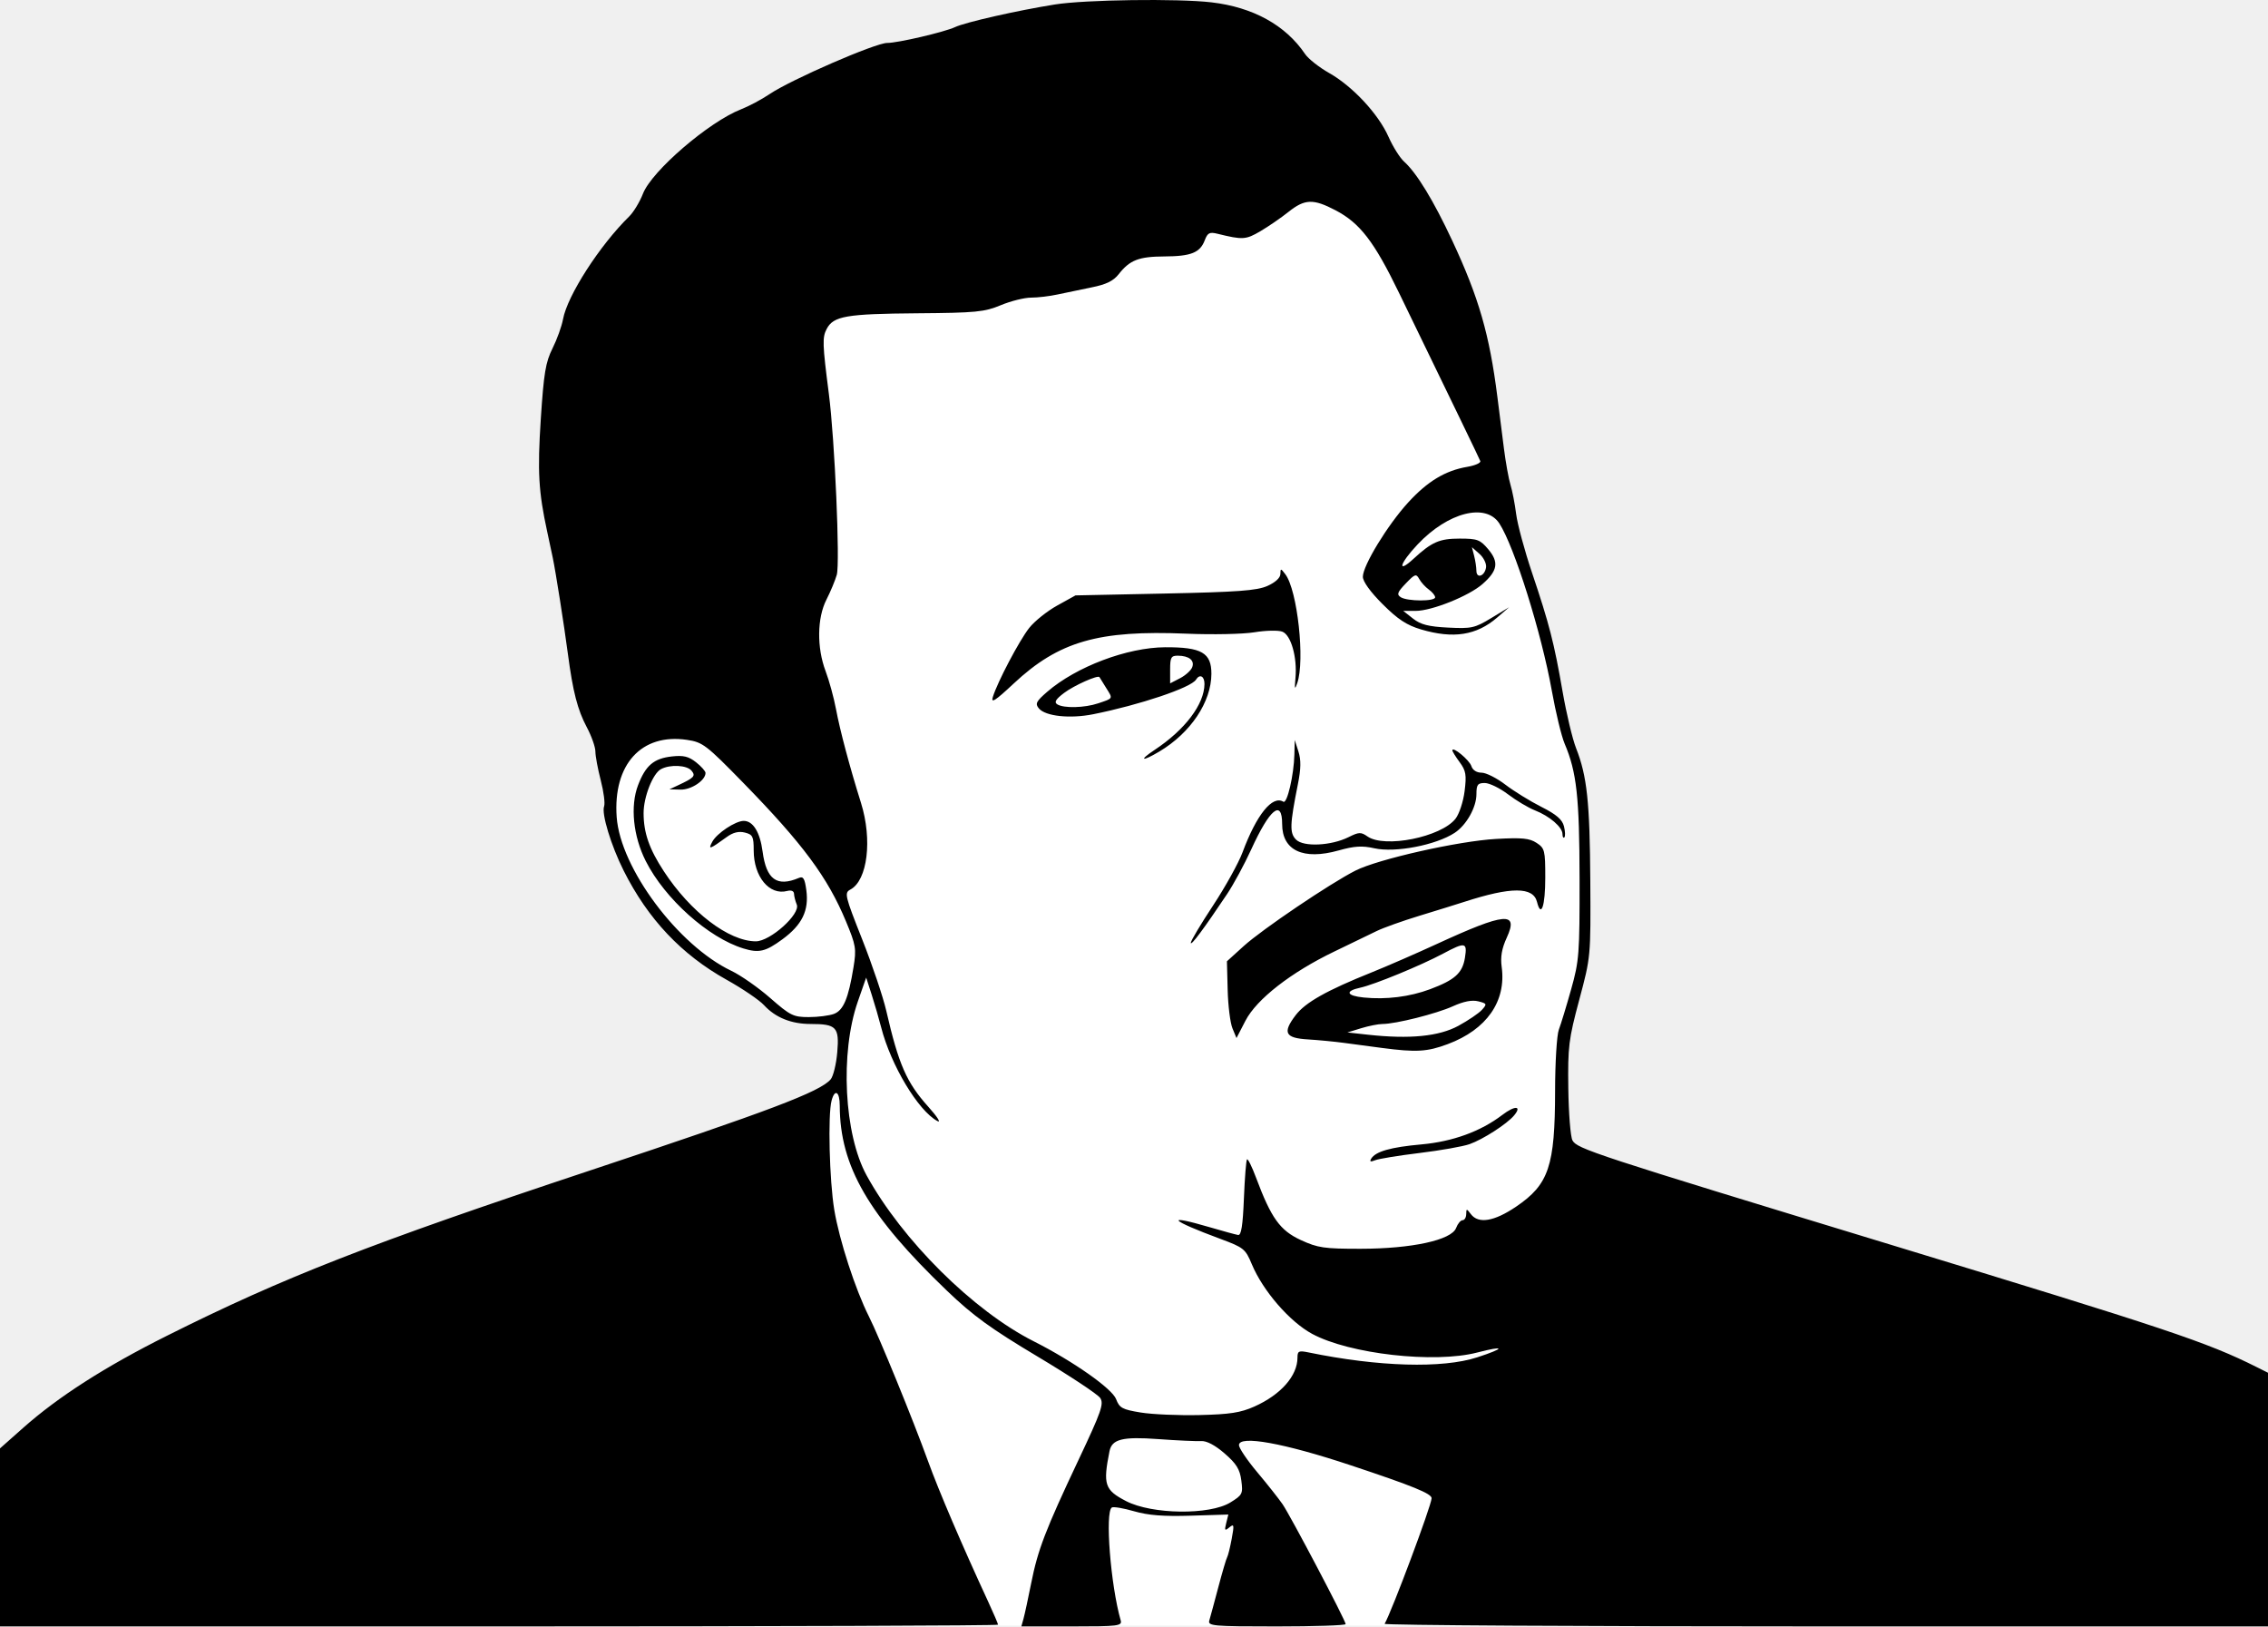
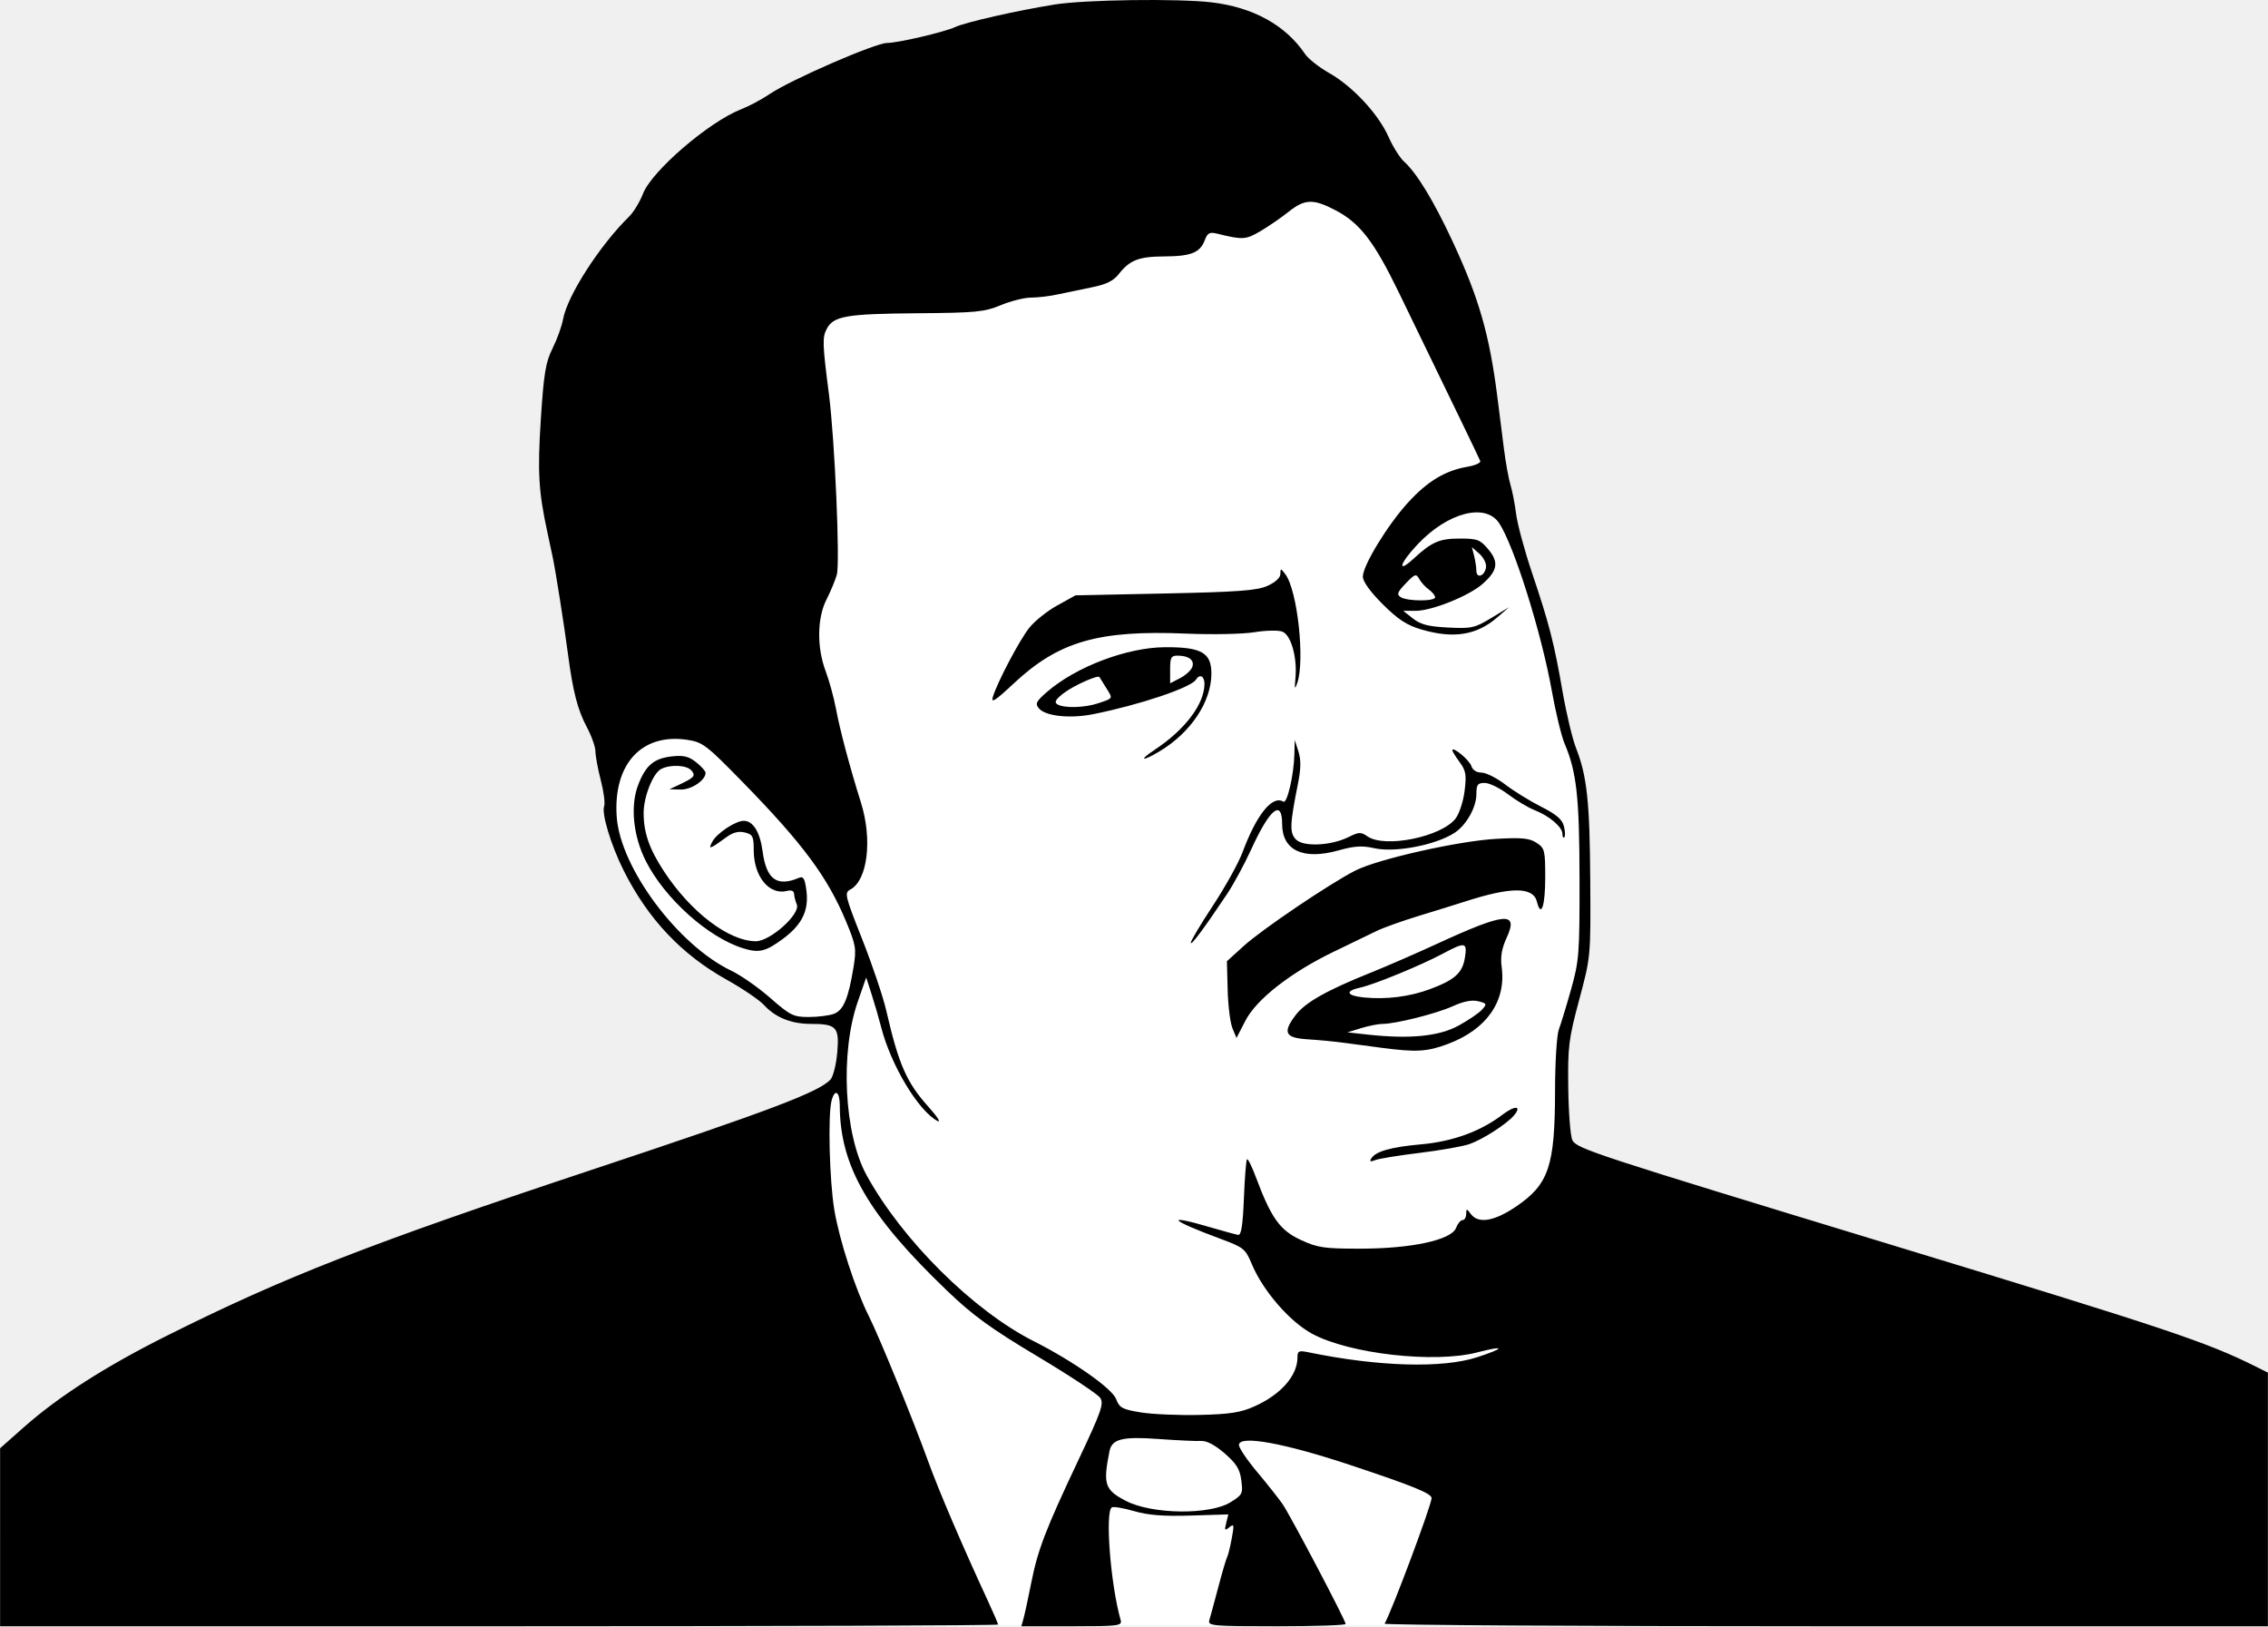
- <svg xmlns="http://www.w3.org/2000/svg" version="1.1" width="659" height="472.459" id="svg4211">
+ <svg xmlns="http://www.w3.org/2000/svg" version="1.1" width="659" height="472.459" viewBox="0 0 659 472.5" id="svg4211">
  <defs id="defs4213" />
  <g transform="translate(-13.03678,-156.6792)" id="layer1">
    <g transform="translate(-182,-86)" id="g4783">
      <path d="m 473.812,146.719 c -7.159,1.14 -12.32,7.605 -18.75,10 -3.738,0.189 -7.509,-1.65 -11.125,-1 -2.431,2.077 -3.389,6.326 -7.406,6 -6.448,0.898 -14.383,-0.095 -18.875,5.656 -10.17,7.084 -23.533,5.125 -34.844,9.281 -12.301,2.879 -25.357,1.515 -37.969,2.594 -5.062,0.175 -12.69,0.938 -13.25,7.375 -0.439,11.951 2.122,23.848 2.438,35.812 0.26,10.9 2.102,22.017 0.438,32.844 -2.537,8.037 -6.277,16.549 -3.625,25.094 3.611,15.846 8.571,31.505 12.188,47.312 0.585,6.493 1.458,14.626 -4.031,19.375 -2.147,3.991 1.766,8.245 2.344,12.219 3.632,9.978 7.039,20.035 9.719,30.312 -2.304,-5.203 -2.632,-11.421 -5.719,-16.219 -3.171,-0.897 -3.171,4.287 -4.312,6.188 -2.47,8.678 -3.457,17.844 -2.969,26.906 l -6.812,0 0,116 26.625,0 0,38.656 197.5,0 0,-114.031 -39.344,0 c 1.362,-1.08 2.583,-2.354 3.594,-3.938 1.547,-0.213 3.534,1.935 5.5,1.156 10.134,-2.622 19.485,-11.317 19.875,-22.25 1.452,-11.384 0.441,-23.213 2.219,-34.531 2.321,-8.809 6.534,-17.332 5.562,-26.656 0.15,-19.996 1.741,-40.586 -4.969,-59.781 -5.155,-20.018 -8.266,-41.148 -17.969,-59.625 -2.889,-6.12 -10.988,-5.547 -15.969,-2.531 -5.741,3.193 -11.71,7.667 -14.125,13.906 1.257,2.993 4.335,-0.83 5.906,-1.844 3.969,-3.531 10.054,-5.576 15.219,-3.969 -0.258,6.8e-4 -0.475,0.116 -0.75,0.219 -0.909,1.437 0.353,3.221 0.375,4.75 0.516,1.63 -0.165,4.333 1.875,5.031 0.435,0.073 0.854,0.023 1.219,-0.094 -4.172,3.521 -9.143,5.643 -14.312,7.062 1.168,-0.347 2.21,-1.581 1.25,-2.719 -1.659,-1.893 -3.485,-3.631 -5.094,-5.562 -0.412,-0.332 -0.904,-0.712 -1.469,-0.625 -2.192,0.884 -3.696,2.997 -5.156,4.781 -1.197,1.019 -0.694,2.479 0.5,3.188 2.87,1.499 6.305,1.479 9.438,1.031 0.167,-0.009 0.332,-0.046 0.5,-0.094 -3.147,0.863 -6.359,1.482 -9.531,1.969 -0.937,1.702 -3.888,-2.886 -5.438,-3.938 -2.239,-2.258 -5.327,-5.344 -3.125,-8.719 6.403,-11.851 15.148,-24.863 29.312,-28.031 2.651,-0.275 3.956,-2.875 2.188,-4.969 -9.213,-20.213 -18.681,-40.436 -29.406,-59.875 -4.499,-6.399 -11.181,-13.249 -19.438,-13.719 z m 47.469,100.438 c 0.725,0.255 1.418,0.59 2.094,1 2.197,1.647 3.322,4.754 2.031,7 0.486,-1.106 0.516,-2.466 -0.062,-3.469 -0.877,-1.86 -2.429,-3.323 -4.062,-4.531 z M 465.812,257.25 c 5.106,18.441 5.079,12.773 -3.281,14.25 -16.602,0.075 -33.343,-0.156 -49.844,1.438 -11.353,1.96 -20.837,8.924 -29.219,16.469 4.552,-9.193 8.944,-19.729 18.844,-24.406 5.245,-3.764 12.22,-1.385 18.281,-2.281 13.767,-0.758 27.912,0.373 41.375,-2.844 1.635,-0.116 3.23,-2.68 3.844,-2.625 z m -33.344,20.938 c 3.688,0.251 10.038,-0.294 10.906,4.469 0.06,1.4 0.71,3.964 -0.969,2.031 -3.287,0.169 -5.691,3.404 -9.031,3.969 -10.261,3.35 -20.748,7.257 -31.688,7.062 -2.033,-0.353 -4.886,-0.462 -6.156,-2.312 9.27,-9.738 23.699,-14.679 36.938,-15.219 z m 1.875,0.219 c -1.204,0.129 -2.198,1.12 -2.25,2.375 -0.217,2.276 -0.182,4.607 -0.094,6.875 0.342,1.391 1.918,0.561 2.688,0.031 2.334,-1.301 5.348,-2.689 5.844,-5.625 0.125,-2.303 -2.39,-3.606 -4.406,-3.625 -0.418,-0.029 -0.863,-0.045 -1.281,-0.031 -0.179,-0.019 -0.328,-0.018 -0.5,0 z M 411.75,284.5 c -3.124,0.769 -5.989,2.345 -8.781,3.906 -1.586,1.071 -3.494,2.145 -4.188,4.031 -0.335,1.757 1.718,2.502 3.094,2.688 4.653,0.605 9.505,-0.266 13.75,-2.219 1.236,-0.601 1.182,-2.208 0.438,-3.188 -1.03,-1.712 -1.858,-3.639 -3.344,-5 -0.283,-0.19 -0.632,-0.251 -0.969,-0.219 z m -122.375,17.875 c -0.453,10e-4 -0.893,0.027 -1.344,0.062 -9.862,0.611 -17.921,10.137 -16.562,20 -1.046,13.482 7.305,25.207 15.531,35 8.922,10.591 21.901,16.119 32.344,24.781 4.471,4.454 11.103,3.409 16.625,2.062 4.609,-3.14 5.142,-9.605 6.125,-14.688 1.255,-9.643 -4.702,-18.229 -9.062,-26.281 -9.79,-14.281 -21.913,-26.774 -34.625,-38.375 -2.652,-1.751 -5.857,-2.57 -9.031,-2.562 z m 1.156,7.5 c 2.592,0.007 5.496,1.771 5.875,4.219 -0.555,1.103 -3.905,3.078 -1.656,0.938 1.688,-4.05 -4.429,-5.365 -7.312,-4.625 -6.829,1.541 -8.292,9.959 -8.344,15.938 0.674,12.152 9.382,22.087 18.062,29.875 1.39,1.308 7.078,5.091 2.812,2.25 -11.861,-8.198 -22.944,-21.462 -21.312,-36.719 0.74,-5.735 3.917,-12.601 10.781,-11.781 0.349,-0.075 0.723,-0.095 1.094,-0.094 z m 228.344,1.469 c 1.949,2.352 4.763,3.273 7.344,4.625 -2.322,-0.984 -5.196,0.138 -5.25,2.969 -0.721,7.06 -6.47,12.789 -13.469,13.906 -1.22,0.251 -1.879,0.369 -2.125,0.406 0.38,-0.137 2.485,-0.738 3.938,-1.281 5.661,-1.432 9.474,-6.448 10.094,-12.156 0.867,-2.728 0.435,-6.546 -0.531,-8.469 z m -50.594,8.531 c -0.305,4.599 -2.919,11.123 1.469,14.531 6.039,1.983 12.509,-0.441 18.281,-1.938 1.753,0.408 5.404,1.744 5.844,1.688 -7.108,-0.431 -14.107,1.483 -21.062,1.5 -5.088,-0.23 -6.252,-5.951 -6.625,-10.062 0.11,-3.098 -3.513,-2.831 -4.562,-0.562 -1.699,2.127 -3.345,4.926 -0.938,1 1.107,-2.332 3.264,-3.197 5.594,-3.469 1.088,-0.305 1.951,-2.695 2,-2.688 z m -159.094,8.75 c 1.391,0.071 3.13,2.913 0.969,1.25 -1.788,-0.597 -3.728,-0.036 -5.375,0.719 1.296,-0.791 2.616,-1.673 4.125,-1.938 0.088,-0.022 0.189,-0.036 0.281,-0.031 z m 222.719,5.125 c 2.991,0.136 8.292,-0.441 8.375,3.906 0.333,3.705 0.363,8.364 -0.125,11.594 -4.695,-4.923 -12.31,-1.588 -17.906,-0.469 -22.53,5.823 -45.01,14.181 -62.938,29.438 -2.996,2.332 -5.523,7.258 -7.156,9.219 -0.703,-6.184 -2.052,-13.024 -0.594,-19.188 4.569,-5.842 11.577,-9.309 17.344,-13.875 10.438,-7.33 21.606,-14.2 34.344,-16.344 9.446,-2.124 19.02,-3.975 28.656,-4.281 z m -218.688,2.281 c 0.894,4.254 2.757,11.078 8.469,9.938 1.487,0.011 4.514,-1.894 3.969,0.906 1.38,6.999 -3.415,13.482 -9.688,15.969 -1.778,0.939 -4.114,0.795 -6.156,0.344 3.832,0.575 7.806,-0.866 10.594,-3.781 3.934,-2.432 7,-8.363 3.25,-12.25 -2.917,-0.795 -6.684,-0.255 -8.375,-3.531 -1.482,-2.125 -2.259,-5.643 -2.062,-7.594 z M 529.625,357.25 c 1.835,0.041 -0.054,3.08 -0.188,4.094 -2.055,8.19 0.349,18.519 -7.219,24.344 -7.415,6.842 -18.286,8.479 -27.938,6.438 -8.509,-1.557 -17.31,-1.389 -25.625,-3.5 -1.028,-1.351 1.905,-3.531 2.562,-4.688 7.548,-7.427 18.536,-9.835 27.781,-14.625 10.043,-3.964 19.754,-9.499 30.188,-12.031 0.157,-0.025 0.315,-0.034 0.438,-0.031 z m -225,3.969 c 0.049,0.018 0.221,0.115 0.625,0.344 0.013,0.012 -0.007,0.023 0,0.031 -0.174,-0.075 -0.735,-0.415 -0.625,-0.375 z M 517.75,362.5 c -3.442,0.747 -6.391,2.882 -9.625,4.219 -7.216,3.325 -14.534,6.52 -22.156,8.688 -1.55,0.232 -2.505,2.35 -0.938,3.25 3.315,1.733 7.293,1.027 10.906,1.062 6.633,-0.13 13.185,-2.049 18.969,-5.281 3.717,-2.099 5.389,-6.746 4.656,-10.812 -0.255,-0.744 -1.031,-1.221 -1.812,-1.125 z m 2.625,16.188 c -6.442,1.091 -12.409,4.354 -18.938,5.375 -5.602,1.296 -11.623,1.38 -16.875,3.844 -1.448,2.223 2.307,2.388 3.656,2.5 9.241,0.73 19.179,1.707 27.875,-2.156 3.371,-1.858 7.698,-3.563 9.344,-7.281 0.079,-2.496 -3.394,-2.248 -5.062,-2.281 z m 9.469,35.25 c -0.01,0.037 -0.77,0.613 -0.875,0.719 -7.49,6.239 -17.39,7.098 -26.844,8.5 9.613,-1.563 19.404,-3.242 27.438,-9.031 0.214,-0.143 0.285,-0.2 0.281,-0.188 z m -73.562,16.25 c 2.233,6.004 4.905,12.549 9.656,16.906 l -11.5,0 c 0.04,-0.149 0.073,-0.321 0.094,-0.5 0.92,-5.419 1.034,-11.026 1.75,-16.406 z" transform="translate(102.1028,153.7858)" id="path4238" style="fill:#ffffff;fill-opacity:1;stroke:none" />
      <path d="m 195.037,689.284 0,-25.854 6.75,-5.985 c 10.186,-9.032 23.756,-17.722 41.705,-26.709 33.954,-17 59.078,-26.813 123.045,-48.058 52.322,-17.377 66.71,-22.823 69.851,-26.439 0.765,-0.88 1.632,-4.42 1.926,-7.865 0.627,-7.325 -0.229,-8.235 -7.744,-8.235 -5.618,0 -10.219,-1.856 -13.534,-5.46 -1.375,-1.495 -6.265,-4.816 -10.867,-7.379 -13.11,-7.303 -22.867,-17.642 -29.926,-31.713 -3.661,-7.297 -6.48,-16.573 -5.674,-18.672 0.322,-0.84 -0.115,-4.236 -0.973,-7.546 -0.858,-3.31 -1.559,-7.082 -1.559,-8.382 0,-1.3 -1.126,-4.478 -2.501,-7.062 -2.683,-5.041 -4.038,-10.3 -5.496,-21.332 -1.111,-8.412 -3.538,-23.826 -4.402,-27.954 -0.345,-1.65 -1.066,-5.025 -1.602,-7.5 -2.531,-11.685 -2.859,-17.451 -1.863,-32.753 0.865,-13.28 1.397,-16.49 3.397,-20.484 1.304,-2.605 2.683,-6.43 3.063,-8.5 1.259,-6.857 10.658,-21.45 19.224,-29.847 1.276,-1.251 3.076,-4.225 4,-6.61 2.554,-6.59 19.124,-20.845 28.492,-24.51 2.304,-0.901 6.036,-2.888 8.294,-4.416 6.201,-4.195 30.81,-14.893 34.2,-14.867 3.002,0.023 16.6,-3.151 19.694,-4.597 3.039,-1.42 18.023,-4.816 29,-6.573 8.75,-1.4 35.649,-1.769 45.5,-0.623 12.072,1.403 21.561,6.639 27.206,15.01 0.938,1.391 4.088,3.876 7,5.522 6.816,3.852 14.306,11.9 17.246,18.529 1.273,2.871 3.317,6.12 4.541,7.22 3.652,3.281 8.559,11.332 13.974,22.929 7.725,16.543 10.824,27.27 13.119,45.406 0.533,4.215 1.392,10.987 1.908,15.047 0.516,4.061 1.372,8.786 1.903,10.5 0.53,1.714 1.271,5.537 1.645,8.496 0.374,2.958 2.443,10.608 4.596,17 5.018,14.894 6.434,20.397 8.897,34.586 1.106,6.368 2.869,13.757 3.918,16.419 3.186,8.082 3.995,15.644 4.133,38.616 0.132,21.989 0.13,22.006 -3.217,34.5 -3.075,11.477 -3.335,13.58 -3.175,25.693 0.096,7.256 0.637,14.059 1.203,15.117 1.313,2.454 6.106,4.026 92.102,30.202 81.156,24.703 92.181,28.388 106.75,35.678 l 3.25,1.626 0,36.843 0,36.843 -128.559,0 c -70.707,0 -128.362,-0.338 -128.12,-0.75 2.049,-3.501 13.575,-34.293 13.653,-36.474 0.048,-1.335 -5.421,-3.563 -23.506,-9.577 -19.453,-6.469 -32.468,-8.817 -32.468,-5.857 0,0.85 2.385,4.383 5.299,7.851 2.914,3.469 6.229,7.657 7.367,9.307 2.312,3.355 18.334,33.797 18.334,34.836 0,0.365 -9.03,0.664 -20.067,0.664 -18.645,0 -20.03,-0.124 -19.542,-1.75 0.289,-0.963 1.468,-5.32 2.621,-9.683 1.153,-4.363 2.305,-8.27 2.56,-8.683 0.255,-0.413 0.849,-2.814 1.32,-5.335 0.76,-4.067 0.683,-4.442 -0.684,-3.317 -1.333,1.097 -1.456,0.931 -0.917,-1.232 l 0.624,-2.5 -10.902,0.337 c -7.943,0.246 -12.42,-0.104 -16.492,-1.288 -3.074,-0.894 -5.981,-1.383 -6.46,-1.087 -2.032,1.256 -0.362,22.551 2.572,32.788 0.461,1.61 -0.673,1.75 -14.182,1.75 l -14.684,0 0.63,-2.25 c 0.347,-1.238 1.345,-5.85 2.219,-10.25 1.942,-9.779 4.121,-15.454 13.808,-35.962 6.594,-13.96 7.378,-16.204 6.254,-17.897 -0.707,-1.064 -8.897,-6.482 -18.201,-12.038 -13.619,-8.134 -18.747,-11.858 -26.312,-19.103 -22.804,-21.844 -31.123,-36.193 -31.158,-53.75 -0.008,-4.134 -1.431,-5.032 -2.377,-1.5 -1.109,4.136 -0.639,23.152 0.784,31.75 1.455,8.792 6.123,23.149 10.08,31 2.971,5.895 12.796,29.941 17.157,41.989 3.134,8.659 9.921,24.512 17.451,40.764 1.594,3.439 2.897,6.476 2.897,6.75 0,0.274 -65.25,0.497 -145,0.497 l -145,0 0,-25.854 z m 357.516,-10.156 c 3.505,-2.166 3.677,-2.514 3.167,-6.39 -0.428,-3.254 -1.431,-4.872 -4.861,-7.845 -2.772,-2.402 -5.218,-3.69 -6.822,-3.59 -1.375,0.085 -7,-0.174 -12.5,-0.576 -10.333,-0.755 -13.419,0.015 -14.119,3.523 -1.935,9.689 -1.409,11.271 4.82,14.492 7.528,3.893 24.296,4.106 30.316,0.386 z m 6.971,-27.861 c 7.681,-3.43 12.512,-8.914 12.512,-14.204 0,-1.924 0.375,-2.098 3.25,-1.506 20.288,4.174 38.867,4.711 48.988,1.417 8.22,-2.675 8.206,-3.524 -0.022,-1.392 -12.431,3.221 -37.1,0.433 -47.95,-5.42 -6.524,-3.519 -14.295,-12.487 -17.531,-20.231 -1.862,-4.457 -2.346,-4.847 -9.101,-7.351 -14.781,-5.478 -16.459,-7.309 -3.113,-3.395 3.838,1.126 7.541,2.138 8.229,2.25 0.915,0.149 1.368,-2.713 1.688,-10.651 0.24,-5.97 0.646,-11.064 0.902,-11.319 0.255,-0.255 1.443,2.154 2.639,5.355 4.38,11.72 6.955,15.306 12.989,18.085 4.946,2.278 6.784,2.546 17.369,2.536 14.86,-0.014 26.416,-2.525 27.749,-6.03 0.475,-1.25 1.325,-2.272 1.889,-2.272 0.564,0 1.039,-0.787 1.057,-1.75 0.03,-1.667 0.095,-1.667 1.36,0 2.192,2.888 6.797,2.118 13.163,-2.203 9.48,-6.434 11.273,-11.761 11.297,-33.558 0.009,-8.267 0.501,-16.285 1.094,-17.846 0.593,-1.559 2.198,-6.818 3.566,-11.685 2.333,-8.297 2.486,-10.304 2.453,-32.154 -0.036,-23.747 -0.839,-31.009 -4.34,-39.233 -0.92,-2.161 -2.598,-9.097 -3.728,-15.413 -3.003,-16.772 -10.907,-41.946 -15.252,-48.577 -3.95,-6.028 -14.917,-3.216 -23.707,6.078 -5.255,5.556 -6.16,8.761 -1.178,4.171 5.27,-4.855 7.508,-5.83 13.373,-5.83 5.139,0 5.942,0.301 8.309,3.114 3.149,3.743 2.737,6.219 -1.681,10.095 -3.954,3.469 -14.72,7.791 -19.407,7.791 l -3.624,0 2.849,2.241 c 2.22,1.746 4.472,2.323 10.195,2.612 6.796,0.343 7.733,0.136 12.535,-2.771 l 5.19,-3.142 -3.5,3.015 c -5.988,5.158 -12.708,6.205 -22.069,3.44 -4.183,-1.236 -6.754,-2.923 -11.181,-7.34 -3.575,-3.566 -5.75,-6.581 -5.75,-7.971 0,-3.256 7.176,-15.022 13.145,-21.553 5.646,-6.178 10.794,-9.284 17.199,-10.378 2.286,-0.39 3.984,-1.147 3.774,-1.682 -0.35,-0.891 -7.01,-14.673 -23.665,-48.972 -7.211,-14.851 -11.314,-20.172 -18.413,-23.884 -6.47,-3.383 -8.91,-3.297 -13.652,0.482 -2.138,1.704 -5.811,4.228 -8.163,5.61 -4.24,2.492 -5.138,2.545 -12.457,0.74 -2.31,-0.57 -2.882,-0.279 -3.702,1.879 -1.38,3.628 -3.976,4.669 -11.75,4.709 -7.43,0.039 -10.041,1.053 -13.251,5.147 -1.542,1.967 -3.632,2.989 -7.834,3.831 -3.152,0.631 -7.617,1.562 -9.923,2.067 -2.306,0.506 -5.777,0.919 -7.713,0.919 -1.936,0 -5.899,0.99 -8.807,2.2 -4.76,1.981 -7.18,2.215 -24.287,2.349 -20.582,0.161 -24.323,0.805 -26.28,4.521 -1.317,2.5 -1.255,4.37 0.624,18.93 1.712,13.265 3.277,49.11 2.294,52.528 -0.479,1.666 -1.831,4.91 -3.005,7.21 -2.721,5.334 -2.822,13.934 -0.244,20.761 1.038,2.75 2.395,7.7 3.015,11 1.183,6.296 3.957,16.705 7.271,27.282 3.346,10.677 1.901,22.502 -3.074,25.164 -1.806,0.966 -1.631,1.705 3.41,14.443 2.922,7.384 6.074,16.729 7.004,20.768 3.598,15.621 5.89,20.852 12.224,27.896 2.608,2.901 3.796,4.768 2.639,4.149 -5.576,-2.984 -13.527,-16.224 -16.336,-27.202 -0.633,-2.475 -1.874,-6.746 -2.757,-9.491 l -1.605,-4.991 -2.435,6.991 c -5.197,14.922 -3.995,38.554 2.567,50.491 10.364,18.85 30.982,39.314 48.544,48.179 11.42,5.765 22.79,13.744 23.945,16.804 0.968,2.564 1.783,3.008 7.146,3.887 3.33,0.546 11.004,0.878 17.054,0.739 8.837,-0.203 11.981,-0.691 15.988,-2.48 z m 33.946,-72.021 c 1.285,-2.079 5.687,-3.325 14.567,-4.122 9.126,-0.82 17.231,-3.772 23.514,-8.564 3.654,-2.787 5.792,-2.7 3.436,0.139 -2.048,2.468 -9.047,6.981 -12.95,8.351 -1.925,0.675 -8.45,1.829 -14.5,2.564 -6.05,0.735 -11.861,1.68 -12.914,2.101 -1.388,0.554 -1.705,0.426 -1.153,-0.467 z m 3.067,-32.152 c -3.3,-0.434 -8.25,-1.093 -11,-1.464 -2.75,-0.371 -7.475,-0.825 -10.5,-1.008 -6.622,-0.402 -7.4,-1.961 -3.518,-7.05 2.813,-3.689 9.024,-7.185 22.018,-12.398 4.4,-1.765 12.95,-5.489 19,-8.276 19.879,-9.156 23.835,-9.513 20.31,-1.831 -1.455,3.17 -1.874,5.59 -1.473,8.512 1.367,9.972 -4.368,18.181 -15.652,22.403 -6.005,2.247 -9.168,2.43 -19.185,1.112 z m 22.266,-6.426 c 2.854,-1.554 5.925,-3.637 6.824,-4.63 1.533,-1.694 1.467,-1.848 -1.065,-2.483 -1.812,-0.455 -4.231,0.017 -7.362,1.435 -4.799,2.174 -16.598,5.144 -20.475,5.154 -1.203,0.003 -3.988,0.557 -6.188,1.23 l -4,1.225 6,0.658 c 12.107,1.328 20.61,0.491 26.266,-2.588 z m -8.223,-10.633 c 7.204,-2.696 9.403,-4.683 10.118,-9.148 0.722,-4.507 0.083,-4.626 -6.358,-1.183 -6.405,3.424 -20.007,9.017 -24.053,9.89 -4.532,0.978 -4.053,2.347 1,2.856 6.519,0.658 13.373,-0.201 19.294,-2.416 z M 553.143,541.395 c -0.646,-1.559 -1.271,-6.575 -1.39,-11.148 l -0.216,-8.314 4.873,-4.42 c 5.351,-4.855 25.083,-18.181 32.459,-21.922 6.58,-3.337 29.936,-8.596 40.888,-9.207 7.515,-0.419 9.688,-0.207 11.75,1.144 2.375,1.556 2.53,2.173 2.53,10.076 0,8.303 -1.203,11.847 -2.401,7.073 -1.109,-4.419 -7.496,-4.426 -21.099,-0.024 -2.2,0.712 -8.05,2.527 -13,4.034 -4.95,1.507 -10.575,3.514 -12.5,4.459 -1.925,0.946 -7.443,3.615 -12.263,5.931 -12.582,6.047 -22.607,13.846 -25.847,20.109 l -2.61,5.044 -1.174,-2.834 z m -12.106,-24.826 c 0,-0.568 2.913,-5.451 6.473,-10.85 3.56,-5.399 7.415,-12.351 8.567,-15.448 4.075,-10.959 8.68,-16.659 11.867,-14.689 1.091,0.674 3.05,-7.748 3.195,-13.742 l 0.102,-4.201 1.072,3.351 c 0.784,2.453 0.742,4.999 -0.157,9.5 -2.357,11.792 -2.435,14.19 -0.526,16.098 2.181,2.181 10.213,1.792 15.292,-0.742 2.967,-1.48 3.573,-1.501 5.45,-0.187 4.978,3.486 21.387,0.191 25.578,-5.136 1.081,-1.375 2.267,-4.964 2.649,-8.021 0.592,-4.736 0.385,-5.947 -1.434,-8.408 -1.169,-1.581 -2.126,-3.129 -2.126,-3.439 0,-1.293 4.972,2.819 5.528,4.572 0.371,1.169 1.521,1.911 2.962,1.911 1.296,0 4.402,1.562 6.902,3.47 2.501,1.909 7.206,4.813 10.457,6.454 4.377,2.209 6.084,3.675 6.579,5.648 0.368,1.465 0.422,2.911 0.12,3.213 -0.302,0.302 -0.549,-0.123 -0.549,-0.944 0,-2.007 -3.717,-5.21 -8,-6.892 -1.925,-0.756 -5.447,-2.854 -7.827,-4.662 -2.38,-1.808 -5.417,-3.287 -6.75,-3.287 -2.067,0 -2.424,0.478 -2.427,3.25 -0.004,3.83 -2.913,8.994 -6.326,11.23 -5.442,3.566 -17.281,5.84 -23.337,4.482 -3.546,-0.795 -5.785,-0.659 -10.383,0.632 -10.282,2.885 -16.404,0.021 -16.404,-7.674 0,-7.362 -3.626,-4.381 -8.991,7.391 -1.942,4.261 -5.102,10.097 -7.022,12.968 -6.733,10.069 -10.533,15.174 -10.533,14.15 z m -10.482,-56.067 c 8.82,-5.841 14.403,-13.22 14.46,-19.113 0.022,-2.298 -1.38,-3.027 -2.46,-1.278 -1.441,2.332 -16.359,7.35 -29.88,10.051 -6.767,1.352 -13.89,0.584 -15.787,-1.702 -1.127,-1.357 -0.781,-2.041 2.436,-4.823 8.432,-7.289 23.255,-12.882 34.277,-12.933 10.562,-0.049 13.44,1.603 13.426,7.709 -0.019,8.182 -6.025,17.154 -15.108,22.57 -5.114,3.049 -6.145,2.686 -1.364,-0.48 z m -16.417,-13.511 c 4.445,-1.502 4.322,-1.258 2.282,-4.515 -0.977,-1.56 -1.84,-2.951 -1.918,-3.091 -0.394,-0.714 -7.384,2.404 -10.267,4.579 -2.443,1.844 -2.963,2.707 -2,3.318 1.878,1.191 7.954,1.042 11.903,-0.292 z m 27.312,-10.485 c 0.759,-1.978 -0.92,-3.33 -4.163,-3.352 -1.963,-0.013 -2.25,0.498 -2.25,4.01 l 0,4.026 2.879,-1.489 c 1.583,-0.819 3.174,-2.257 3.534,-3.196 z m -57.928,8.633 c 1.374,-4.419 7.684,-16.39 10.569,-20.051 1.539,-1.953 5.194,-4.878 8.122,-6.5 l 5.324,-2.949 26,-0.541 c 21.187,-0.441 26.694,-0.848 29.75,-2.199 2.299,-1.016 3.762,-2.355 3.782,-3.459 0.03,-1.704 0.108,-1.701 1.447,0.067 3.516,4.643 5.743,25.052 3.451,31.632 -0.709,2.037 -0.804,1.758 -0.512,-1.5 0.541,-6.032 -1.295,-12.503 -3.82,-13.463 -1.169,-0.445 -4.82,-0.365 -8.112,0.176 -3.292,0.542 -12.158,0.724 -19.702,0.406 -25.627,-1.082 -37.147,2.241 -50.249,14.495 -5.368,5.02 -6.661,5.851 -6.05,3.885 z m -46.148,92.062 c 2.743,-1.043 4.189,-4.503 5.662,-13.552 0.871,-5.351 0.704,-6.364 -2.199,-13.337 -5.332,-12.809 -12.569,-22.559 -29.928,-40.325 -10.672,-10.922 -11.689,-11.698 -16.228,-12.378 -13.255,-1.988 -21.564,7.131 -20.456,22.449 1.071,14.805 17.834,37.268 33.311,44.64 2.751,1.31 7.843,4.87 11.315,7.912 5.806,5.085 6.705,5.53 11.185,5.53 2.679,0 5.981,-0.422 7.338,-0.938 z m -26.337,-18.999 c -10.181,-3.116 -22.822,-14.429 -28.365,-25.383 -3.664,-7.242 -4.552,-15.991 -2.238,-22.051 2.189,-5.731 4.574,-7.76 9.812,-8.345 3.371,-0.377 4.88,-0.014 7.041,1.691 1.512,1.194 2.75,2.587 2.75,3.098 0,2.157 -4.139,4.924 -7.25,4.846 l -3.25,-0.081 2.505,-1.169 c 4.719,-2.202 5.197,-2.721 3.921,-4.258 -1.347,-1.623 -6.21,-1.864 -8.872,-0.44 -2.369,1.268 -5.056,8.079 -5.049,12.799 0.009,5.698 1.634,10.368 5.86,16.836 7.764,11.883 18.886,20.359 26.746,20.384 4.179,0.013 13.036,-7.936 11.899,-10.681 -0.412,-0.995 -0.77,-2.405 -0.796,-3.132 -0.029,-0.808 -0.8,-1.126 -1.982,-0.817 -5.192,1.358 -9.733,-4.144 -9.733,-11.791 0,-4.036 -0.282,-4.601 -2.58,-5.178 -1.771,-0.444 -3.418,-0.038 -5.25,1.295 -4.977,3.622 -5.496,3.792 -4.206,1.382 1.319,-2.464 6.731,-6.058 9.131,-6.063 2.718,-0.006 4.74,3.274 5.487,8.9 1.077,8.122 4.161,10.369 10.53,7.672 1.295,-0.548 1.723,0.152 2.181,3.568 0.793,5.916 -1.229,10.059 -6.963,14.265 -4.889,3.586 -6.813,4.037 -11.329,2.655 z m 201,-102.006 c 0,-0.519 -0.822,-1.531 -1.827,-2.25 -1.005,-0.719 -2.264,-2.101 -2.798,-3.072 -0.882,-1.603 -1.241,-1.483 -3.905,1.297 -2.449,2.557 -2.689,3.217 -1.452,4 1.937,1.225 9.982,1.245 9.982,0.025 z m 14.794,-8.69 c 0.162,-1.087 -0.696,-2.852 -1.907,-3.922 l -2.201,-1.945 0.643,2.5 c 0.354,1.375 0.649,3.325 0.657,4.333 0.018,2.414 2.428,1.584 2.808,-0.967 z" id="path4230" style="fill:#000000" />
    </g>
  </g>
</svg>
